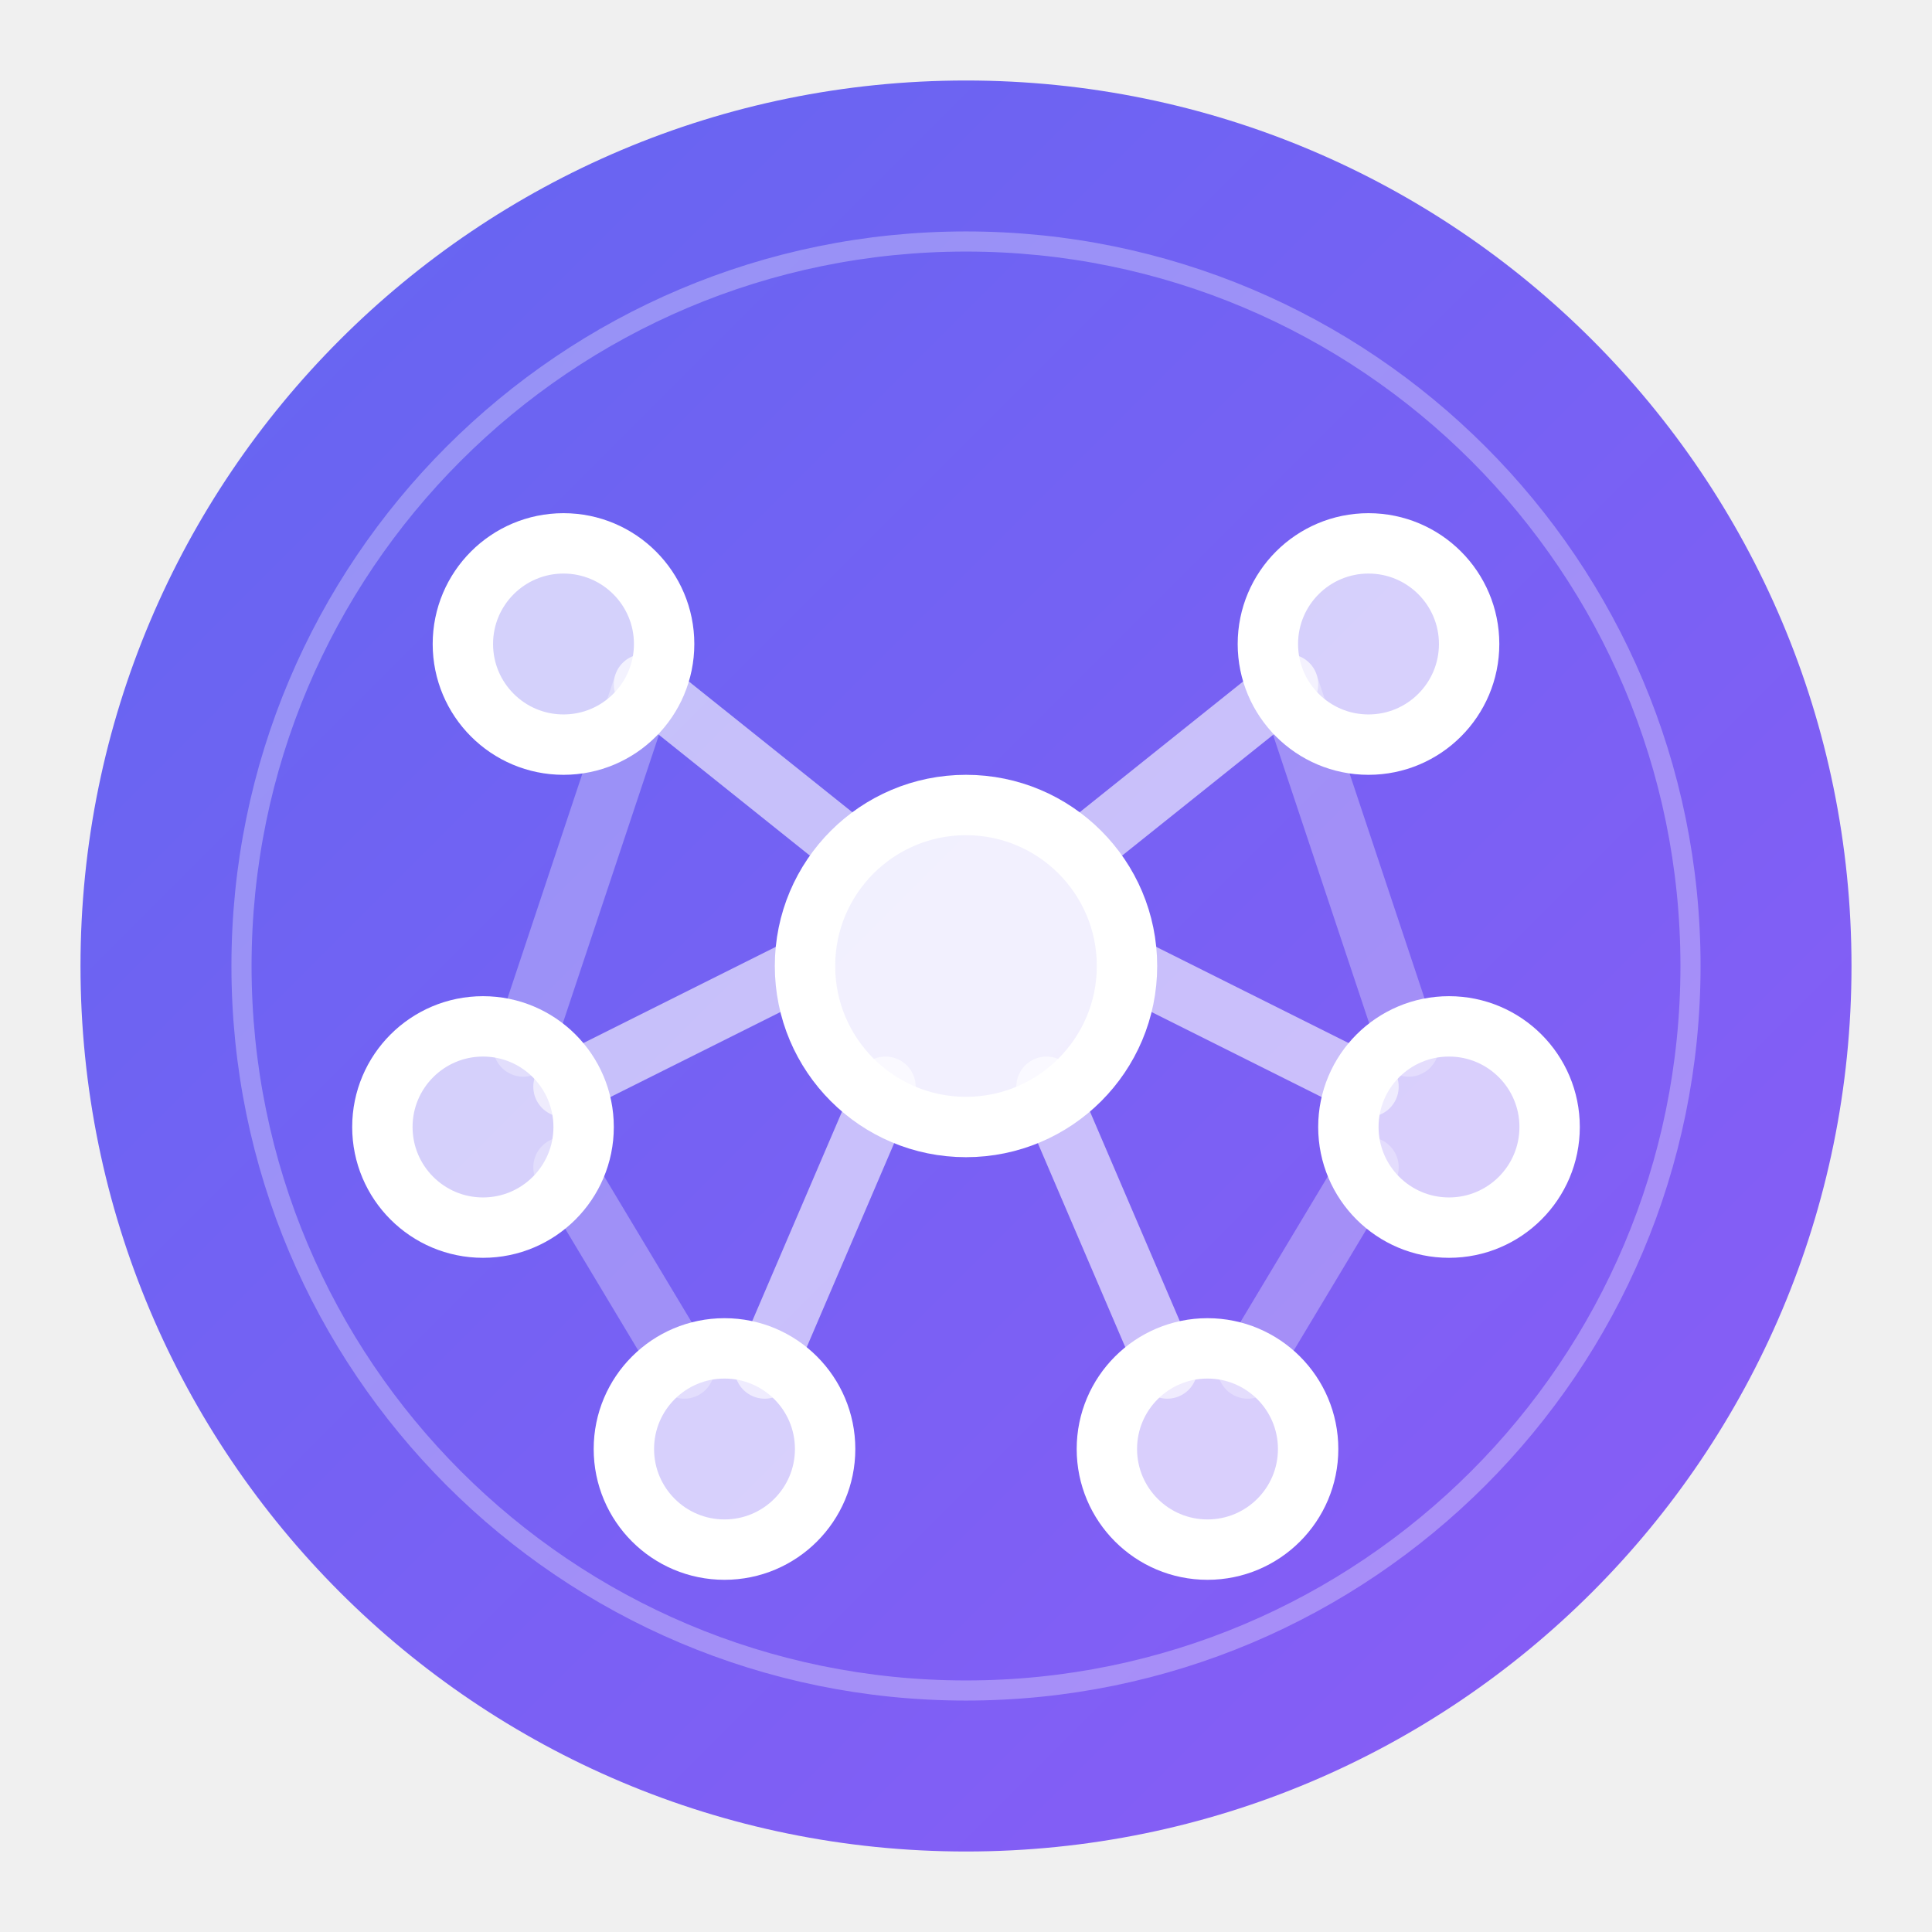
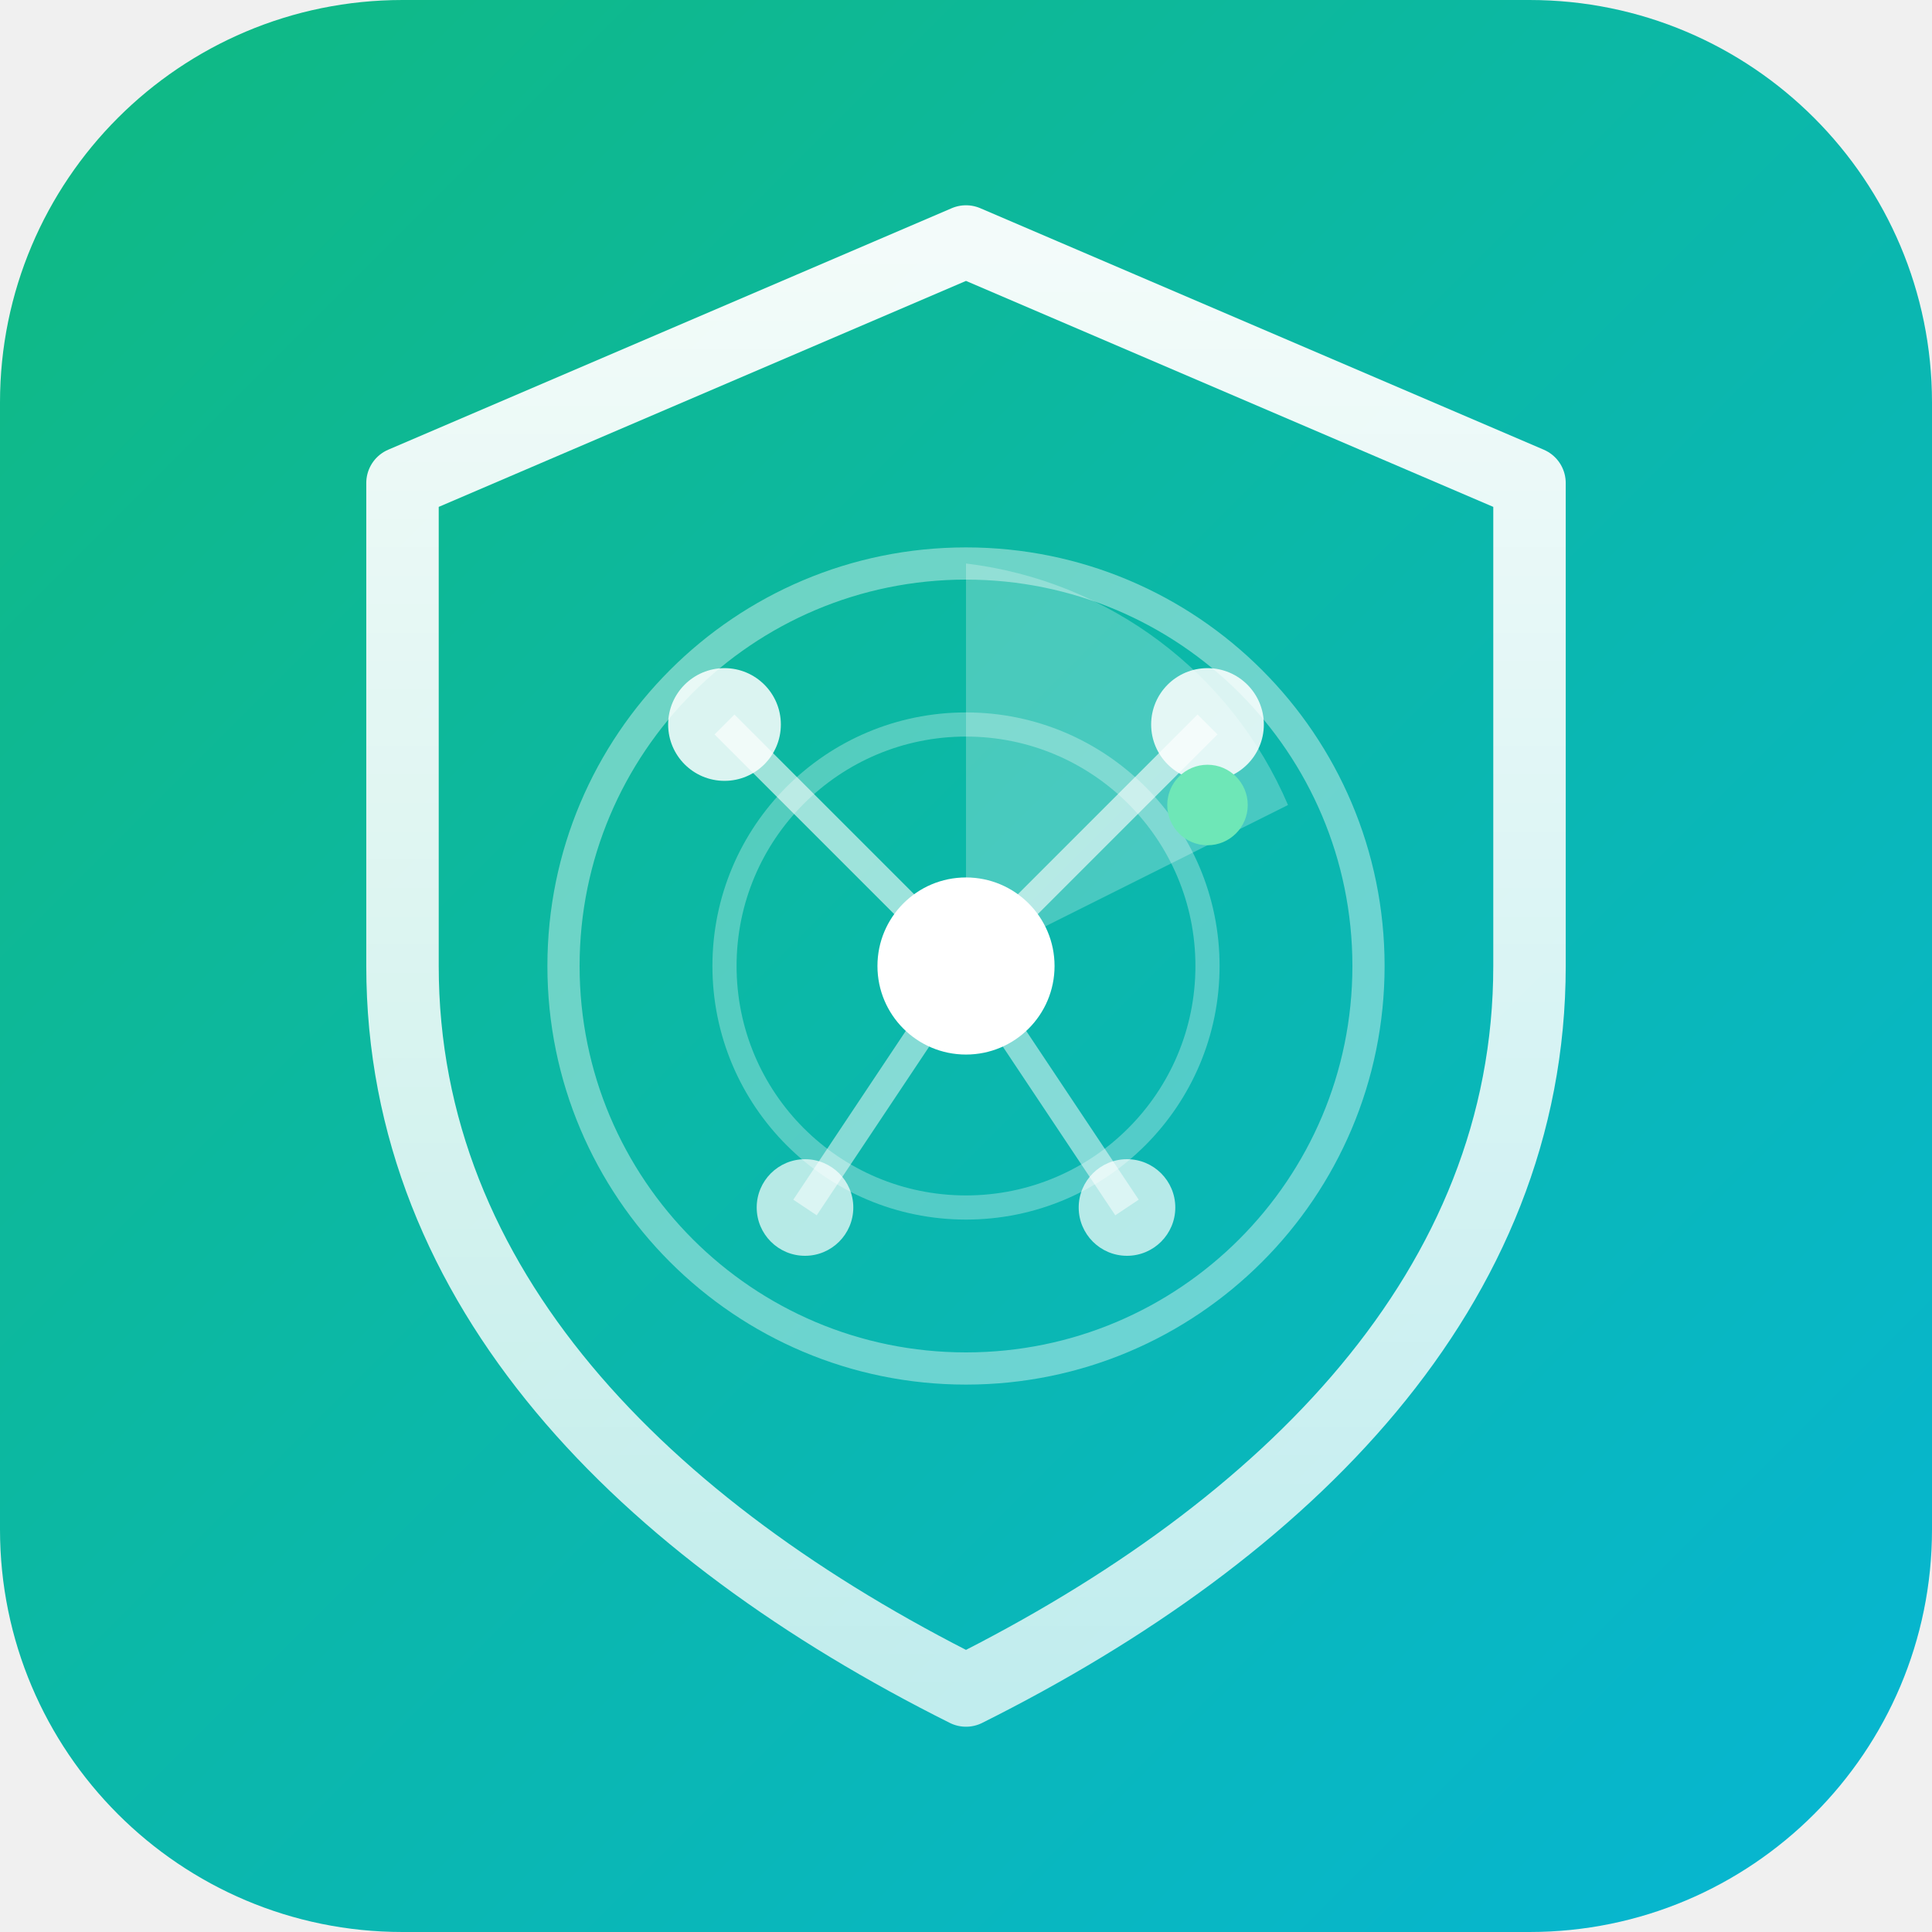
<svg xmlns="http://www.w3.org/2000/svg" viewBox="0 0 48 48">
  <defs>
-     <linearGradient id="grad1" x1="0%" y1="0%" x2="100%" y2="100%">
-       <stop offset="0%" style="stop-color:#6366f1" />
-       <stop offset="100%" style="stop-color:#8b5cf6" />
+     <linearGradient id="aaism-grad" x1="0%" y1="0%" x2="100%" y2="100%">
+       <stop offset="0%" stop-color="#10b981" />
+       <stop offset="100%" stop-color="#06b6d4" />
    </linearGradient>
-     <linearGradient id="grad2" x1="0%" y1="0%" x2="100%" y2="100%">
-       <stop offset="0%" style="stop-color:#3b82f6" />
-       <stop offset="100%" style="stop-color:#6366f1" />
+     <linearGradient id="aaism-shield" x1="50%" y1="0%" x2="50%" y2="100%">
+       <stop offset="0%" stop-color="#ffffff" stop-opacity="0.95" />
+       <stop offset="100%" stop-color="#ffffff" stop-opacity="0.75" />
    </linearGradient>
  </defs>
-   <circle cx="24" cy="24" r="22" fill="url(#grad1)" />
-   <g fill="none" stroke="white" stroke-width="1.5" stroke-linecap="round">
-     <circle cx="24" cy="24" r="4" fill="white" fill-opacity="0.9" />
-     <circle cx="14" cy="16" r="2.5" fill="white" fill-opacity="0.7" />
-     <circle cx="34" cy="16" r="2.5" fill="white" fill-opacity="0.7" />
-     <circle cx="12" cy="28" r="2.5" fill="white" fill-opacity="0.7" />
-     <circle cx="36" cy="28" r="2.5" fill="white" fill-opacity="0.7" />
-     <circle cx="18" cy="36" r="2.5" fill="white" fill-opacity="0.7" />
-     <circle cx="30" cy="36" r="2.5" fill="white" fill-opacity="0.7" />
-     <line x1="21" y1="21" x2="16" y2="17" stroke-opacity="0.6" />
-     <line x1="27" y1="21" x2="32" y2="17" stroke-opacity="0.6" />
-     <line x1="20" y1="24" x2="14" y2="27" stroke-opacity="0.6" />
-     <line x1="28" y1="24" x2="34" y2="27" stroke-opacity="0.6" />
-     <line x1="22" y1="27" x2="19" y2="34" stroke-opacity="0.6" />
-     <line x1="26" y1="27" x2="29" y2="34" stroke-opacity="0.6" />
-     <line x1="16" y1="17" x2="13" y2="26" stroke-opacity="0.3" />
-     <line x1="32" y1="17" x2="35" y2="26" stroke-opacity="0.3" />
-     <line x1="14" y1="29" x2="17" y2="34" stroke-opacity="0.3" />
-     <line x1="34" y1="29" x2="31" y2="34" stroke-opacity="0.3" />
-   </g>
-   <circle cx="24" cy="24" r="18" fill="none" stroke="white" stroke-width="0.5" stroke-opacity="0.3" />
+   <rect width="48" height="48" rx="10" fill="url(#aaism-grad)" />
+   <path d="M24 6 L38 12 L38 24 C38 32 32 38 24 42 C16 38 10 32 10 24 L10 12 Z" fill="none" stroke="url(#aaism-shield)" stroke-width="1.8" stroke-linejoin="round" />
+   <path d="M24 24 L24 14 A10 10 0 0 1 32 20 Z" fill="white" fill-opacity="0.25" />
+   <circle cx="24" cy="24" r="10" fill="none" stroke="white" stroke-width="0.8" stroke-opacity="0.4" />
+   <circle cx="24" cy="24" r="6" fill="none" stroke="white" stroke-width="0.6" stroke-opacity="0.3" />
+   <circle cx="24" cy="24" r="2.2" fill="white" />
+   <circle cx="18" cy="18" r="1.4" fill="white" fill-opacity="0.85" />
+   <circle cx="30" cy="18" r="1.4" fill="white" fill-opacity="0.85" />
+   <circle cx="20" cy="30" r="1.2" fill="white" fill-opacity="0.7" />
+   <circle cx="28" cy="30" r="1.2" fill="white" fill-opacity="0.7" />
+   <line x1="24" y1="24" x2="18" y2="18" stroke="white" stroke-width="0.7" stroke-opacity="0.6" />
+   <line x1="24" y1="24" x2="30" y2="18" stroke="white" stroke-width="0.7" stroke-opacity="0.6" />
+   <line x1="24" y1="24" x2="20" y2="30" stroke="white" stroke-width="0.7" stroke-opacity="0.5" />
+   <line x1="24" y1="24" x2="28" y2="30" stroke="white" stroke-width="0.7" stroke-opacity="0.5" />
+   <circle cx="30" cy="20" r="1" fill="#6ee7b7" />
</svg>
